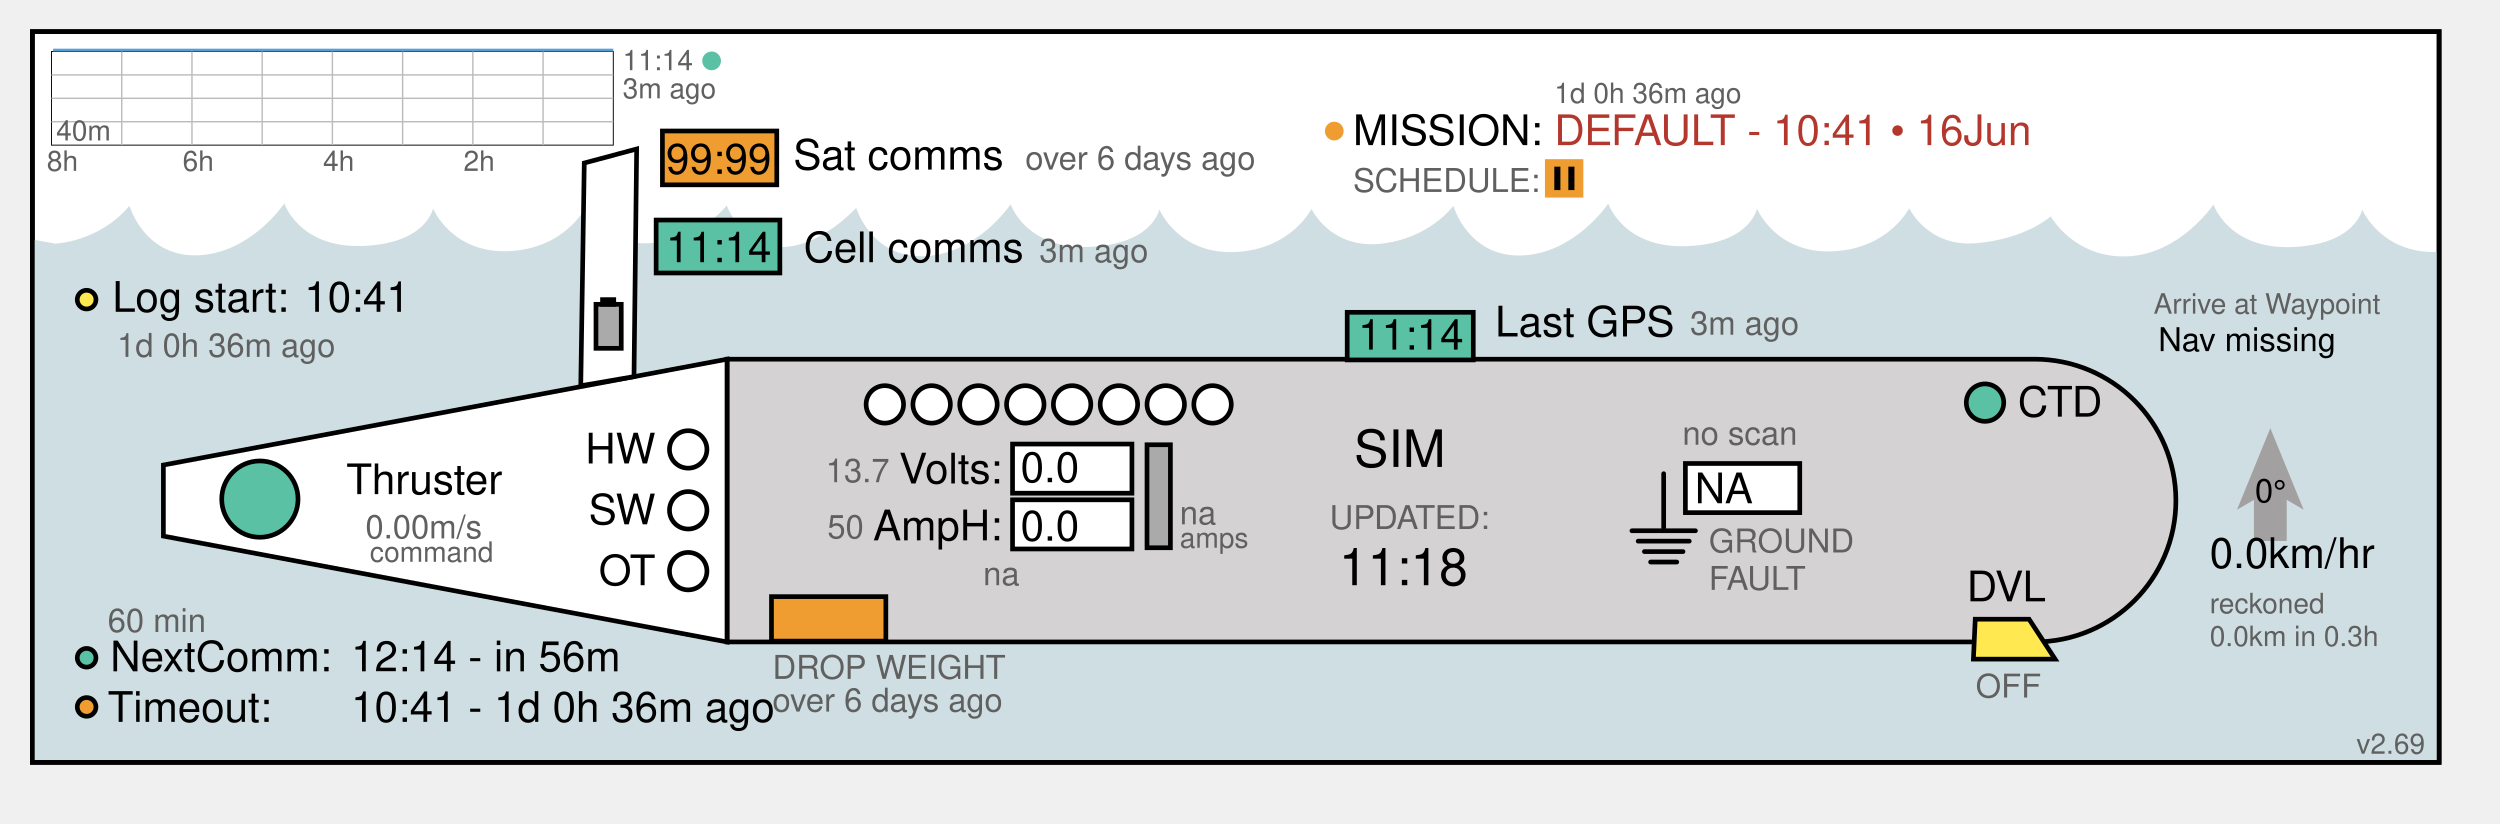
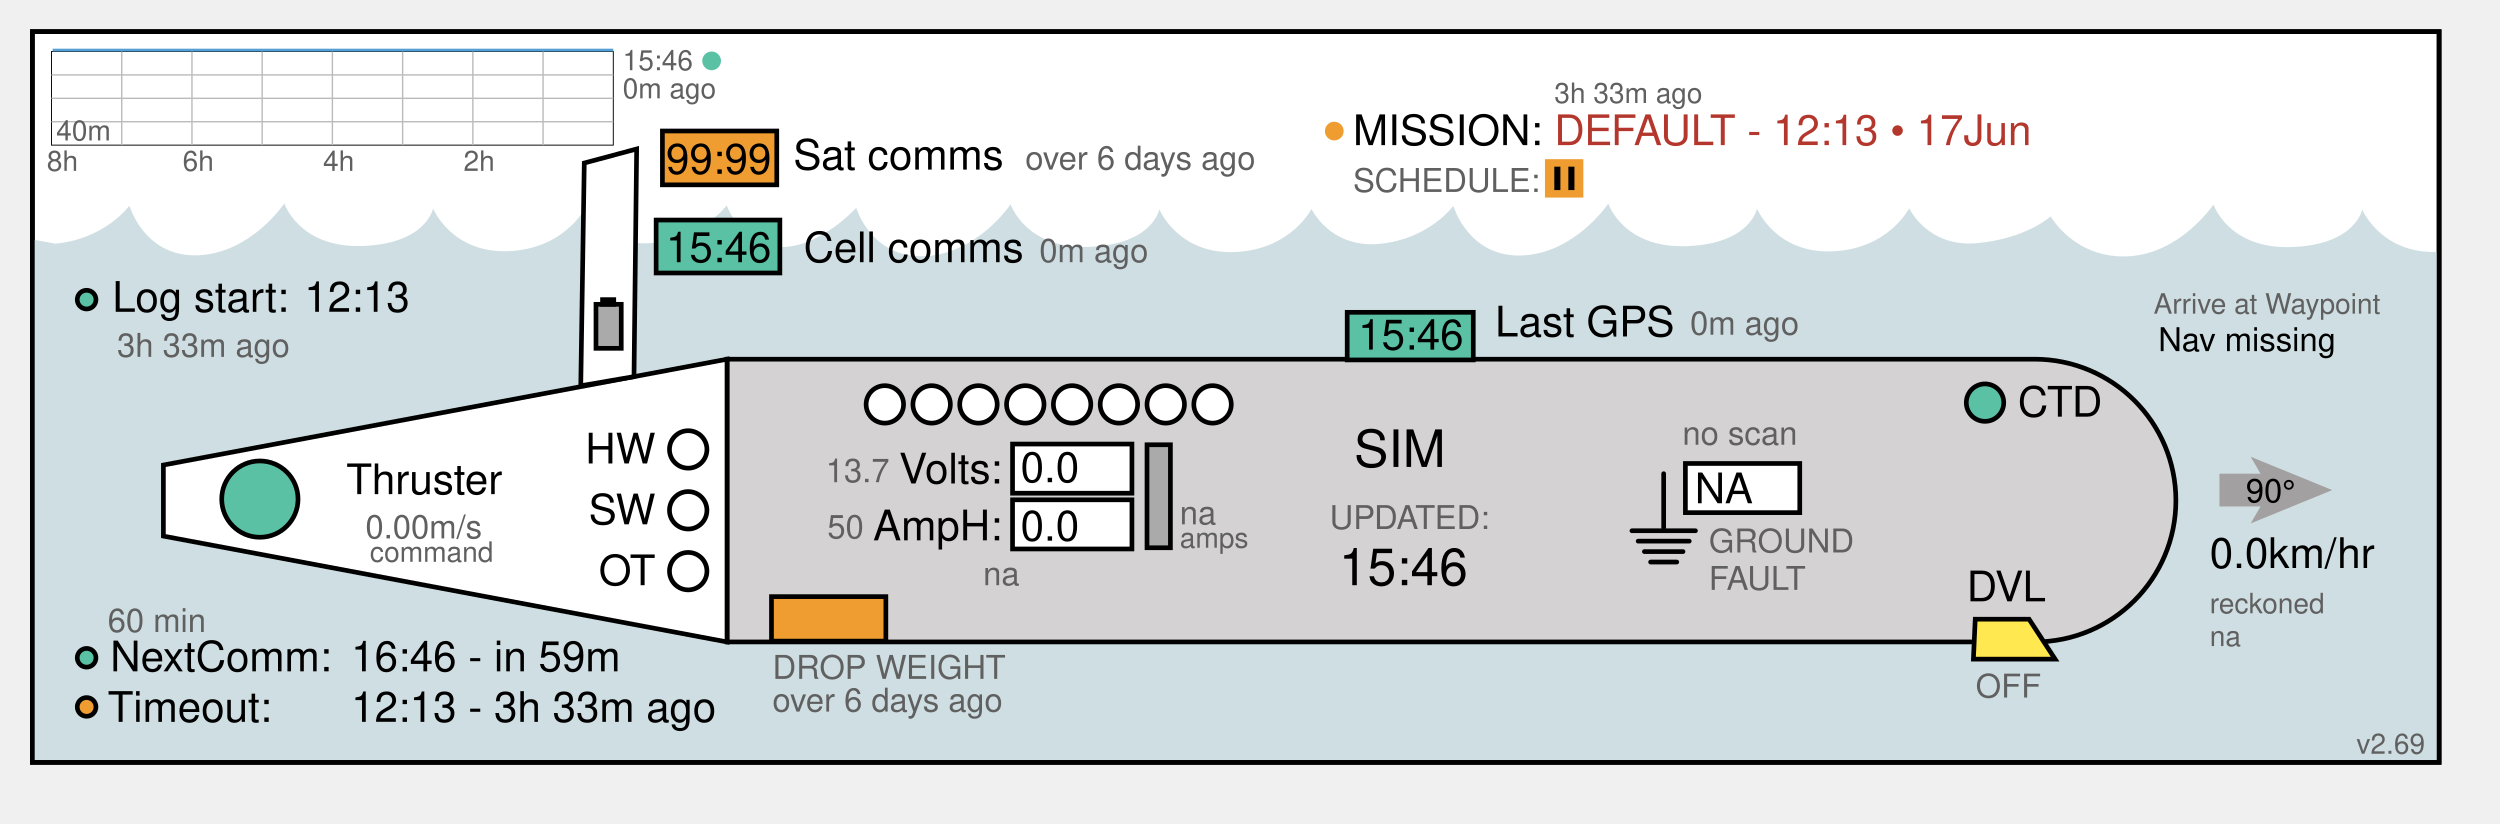
<svg xmlns="http://www.w3.org/2000/svg" version="1.1" id="Layer_1" x="0px" y="0px" viewBox="120 155 534 176" xml:space="preserve">
  <style type="text/css">
	.st0{fill:#CFDEE2;} 
	.st1{fill:none;stroke:#000000; }
	.st2{fill:#D4D2D2;stroke:#000000; } 
	.st3{fill:#FFFFFF;stroke:#000000; } 
	.st4{fill:#5AC1A4;stroke:#000000; } 
	.st5{fill:#FFE850;stroke:#000000; } 
	.st6{fill:#EF9D30;stroke:#000000; } 
	.st7{fill:#FFFFFF;stroke:#000000;stroke-linecap:round; }
	.st8{fill:#C6C4C4;stroke:#000000;stroke-linecap:round; }
	.st9{font-family:HelveticaNeue, Helvetica, Arial, sans-serif;}
	.st10{font-size:9px;}
	.st11{fill:#6D6E6E;stroke:#000000; } 
	.st12{fill:#606060;}  
	.st13{font-size:7px;}
	.st14{font-family:HelveticaNeue-Medium, Helvetica, Arial, sans-serif; }
	.st15{font-size:11px;}
	.st16{fill:#A2A0A0;} 
	.st17{fill:#e3cfa7;} 
	.st18{fill:none;stroke:none; } 
	.st19{fill:#555555;stroke:#000000;stroke-miterlimit:10;}  
	.st20{fill:#e3cfa7;stroke:#000000;stroke-miterlimit:10;}  
	.st21{fill:none;stroke:#46A247;stroke-width:4;stroke-miterlimit:10;} 
	.st22{fill:none;stroke:#555555;stroke-width:9;stroke-linecap:round;stroke-miterlimit:10;} 
	.st23{fill:none;stroke:#46A247;stroke-width:4;stroke-miterlimit:10;} 
	.st24{font-size:6px;}
	.st25{fill:#5AC1A4;stroke:none; } 
	.st26{fill:#FFE850;stroke:none; } 
	.st27{fill:#EF9D30;stroke:none; } 	
	.stwhite{fill:#FFFFFF;stroke:none; } 	
	.st28{fill:#333333; } 
	.st30{font-size:8px;} 
	.st31{fill:#B4372D;} 
	.st32{fill:#aaaaaa;stroke:#000000; } 
	.st33{fill:#FFEEBB;stroke:none; } 
	.stleak2{fill:#7DA6D8;} 
	.stleak1orig{fill:#92c19b;} 
	.stleak1{fill:#a7fbf5;} 
	.sparkbg{fill:#E8E8F0;stroke:none; } 
	.sparkline{fill:none;stroke:#000000; stroke-width:0.2;}  
	.sparkpoly{fill:#549fd4;stroke:none; } 	
	.sparktext{font-size:6px; } 
	.gridline{fill:none;stroke:#BBBBBB; stroke-width:0.3;}  
	</style>
  <rect desc="backgroundbox" x="126.91" y="161.76" class="st3" width="514.08" height="156.08" />
  <g transform="translate(0 8)">
    <g>
      <path class="st0" d="M640.68,200.81v108.71H126.47V198.07l5.36,0.98c10.57-0.98,15.74-8.04,15.74-8.04l0.18,0.2    c0,0,3.21,10.75,14.54,10.32c11.33-0.43,18.44-11.08,18.44-11.08s3.19,9.61,16.79,9.09c13.6-0.52,14.98-8.01,14.98-8.01    s3.95,9.58,16.03,9.12c12.09-0.46,16.47-9.21,16.47-9.21s3.93,8.43,14.49,7.46c10.57-0.98,15.74-8.04,15.74-8.04    s3.15,8.92,11.62,8.92c8.47,0,16.04-8.38,16.04-8.38s3.21,10.75,14.54,10.32c11.33-0.43,18.44-11.08,18.44-11.08    s3.19,9.61,16.79,9.09c13.6-0.52,14.98-8.01,14.98-8.01s3.95,9.58,16.03,9.12c12.09-0.46,16.47-9.21,16.47-9.21    s3.93,8.43,14.49,7.46c10.57-0.98,15.74-8.04,15.74-8.04l0.18,0.2c0,0,3.21,10.75,14.54,10.32c11.33-0.43,18.44-11.08,18.44-11.08    s3.19,9.61,16.79,9.09c13.6-0.52,14.98-8.01,14.98-8.01s3.95,9.58,16.03,9.12c12.09-0.46,16.47-9.21,16.47-9.21    s3.93,8.43,14.49,7.46c10.57-0.98,15.74-5.72,15.74-5.72s5,8.97,16.33,8.54c11.33-0.43,18.44-11.08,18.44-11.08    s3.19,9.61,16.79,9.09c13.6-0.52,14.98-8.01,14.98-8.01S628.59,201.27,640.68,200.81" />
    </g>
  </g>
  <rect desc="dirtbox" x="126.91" y="281.76" class="st18" width="514.08" height="36.08" />
  <rect desc="backgroundbox" x="126.91" y="161.76" class="st1" width="514.08" height="156.08" />
  <line desc="bigcable" class="st18" x1="250.77" y1="292.21" x2="268.73" y2="281.71" />
  <path desc="smallcable" class="st18" d="M137.01,323.1c0,0,7.44-8.93,20.84-8.93s20.85,8.93,42.05,8.93s29.77-18.98,47.66-28.86" />
  <path class="st2" d="M554.57,292.12l-279.27,0l0-60.4l279.27,0c16.68,0,30.2,13.52,30.2,30.2v0  C584.77,278.6,571.25,292.12,554.57,292.12z" />
  <polygon class="st3" points="154.9,269.51 275.29,292.12 275.29,231.72 154.9,254.33 " />
  <polygon class="st3" points="255.42,235.44 244.05,237.4 244.8,189.82 255.99,186.82 " />
  <text desc="HardwareLabel" text-anchor="end" transform="matrix(1 0 0 1 260 254)" class="st9 st10">HW</text>
  <text desc="SoftwareLabel" text-anchor="end" transform="matrix(1 0 0 1 260 267)" class="st9 st10">SW</text>
  <text desc="OtherLabel" text-anchor="end" transform="matrix(1 0 0 1 260 280)" class="st9 st10">OT</text>
  <text desc="text_batteryduration" x="372" y="255" class="st18 st9 st13">na</text>
  <text desc="text_durationlabel" x="372" y="260" class="st18 st9 st24" />
  <rect desc="current" x="365" y="250" class="st32" width="5" height="22" />
  <text desc="text_current" x="372" y="267" class="st12 st9 st13">na</text>
  <rect desc="drop" x="284.79" y="282.44" class="st6" width="24.43" height="9.5" />
  <g>
    <line class="st7" x1="475.36" y1="256.18" x2="475.36" y2="267.72" />
    <line class="st7" x1="468.58" y1="268.37" x2="482.15" y2="268.37" />
    <line class="st7" x1="469.91" y1="270.59" x2="480.82" y2="270.59" />
    <line class="st7" x1="471.24" y1="272.82" x2="479.49" y2="272.82" />
  </g>
  <line class="st8" x1="472.57" y1="275.05" x2="478.16" y2="275.05" />
  <circle desc="thrust" class="st4" cx="175.51" cy="261.61" r="8.15" />
  <g>
    <circle desc="bat1" class="st3" cx="309" cy="241.38" r="4" />
    <circle desc="bat2" class="st3" cx="319" cy="241.38" r="4" />
    <circle desc="bat3" class="st3" cx="329" cy="241.38" r="4" />
    <circle desc="bat4" class="st3" cx="339" cy="241.38" r="4" />
    <circle desc="bat5" class="st3" cx="349" cy="241.38" r="4" />
    <circle desc="bat6" class="st3" cx="359" cy="241.38" r="4" />
    <circle desc="bat7" class="st3" cx="369" cy="241.38" r="4" />
    <circle desc="bat8" class="st3" cx="379" cy="241.38" r="4" />
  </g>
  <rect desc="argobattery_back" x="247.3" y="220" class="st32" width="5.4" height="9.4" />
  <rect desc="argobattery_top" x="248.7" y="219" class="st32" width="2.4" height="1" />
  <rect desc="argobattery" x="247.5" y="220" class="st18" width="5" height="9" />
  <circle desc="CTD" class="st4" cx="544" cy="241" r="4" />
  <circle desc="missiondefault" class="st27" cx="405" cy="183" r="2" />
  <circle desc="scheduleddefault" class="st18" cx="405" cy="193.5" r="1.6" />
  <circle desc="commoverdue" class="st4" cx="138.5" cy="295.5" r="2" />
-   <circle desc="logoverdue" class="st5" cx="138.5" cy="219" r="2" />
+   <circle desc="logoverdue" class="st4" cx="138.5" cy="219" r="2" />
  <circle desc="missionoverdue" class="st6" cx="138.5" cy="306" r="2" />
  <rect desc="satcomm" x="261.49" y="182.98" class="st6" width="24.43" height="11.5" />
  <rect desc="cell" x="260.15" y="202" class="st4" width="26.43" height="11.31" />
  <rect desc="gps" x="407.76" y="221.71" class="st4" width="26.93" height="10.17" />
  <rect desc="amps" x="336.28" y="261.76" class="st3" width="25.5" height="10.5" />
  <rect desc="volts" x="336.28" y="249.85" class="st3" width="25.5" height="10.5" />
  <rect desc="gf_rect" x="480" y="254.0" class="st3" width="24.43" height="10.5" />
  <circle desc="HW" class="st3" cx="267" cy="251" r="4" />
  <circle desc="SW" class="st3" cx="267" cy="264" r="4" />
  <circle desc="OT" class="st3" cx="267" cy="277" r="4" />
  <polygon desc="dvl" class="st5" points="541.91,287.26 553.41,287.26 558.97,295.79 541.52,295.79 " />
  <polygon desc="cart" class="st18" points="348.8,282.24 348.8,315.73 524.05,315.73 524.05,282.24 503.4,282.24 496.15,301.22 381.17,301.22   369.22,282.74 " />
  <circle desc="circle1" class="st18" cx="362.59" cy="298.44" r="5.86" />
  <circle desc="circle2" class="st18" cx="510.1" cy="298.44" r="5.86" />
  <text desc="text_flowago" transform="matrix(1 0 0 1 541.0 272.0)" class="st12 st9 st13" />
  <circle desc="UBAT" class="st18" cx="544" cy="251" r="4" />
  <circle desc="flow" class="st18" cx="544" cy="261" r="4" />
  <text desc="text_cameraago" transform="matrix(1 0 0 1 558 258)" class="st12 st9 st13" />
  <rect desc="CameraBody" class="st18" x="540" y="250" width="16" height="10" />
  <circle desc="CameraLens" class="st18" cx="548" cy="255" r="3" />
  <polygon desc="LowGF" class="st18" points="510,263 514,255 506,255 510,263" />
  <polygon desc="HighGF" class="st18" points="510,255 514,263 506,263 510,255" />
-   <g desc="arrow" transform="rotate (-90,604.94,259.74), rotate(0,605,259.74)">
+   <g desc="arrow" transform="rotate (-90,604.94,259.74), rotate(90,605,259.74)">
    <rect x="594.14" y="256.24" class="st16" width="11.73" height="7" />
    <g>
      <polygon class="st16" points="618.22,259.74 600.81,266.86 604.94,259.74 600.81,252.63" />
    </g>
  </g>
-   <text desc="mission" transform="matrix(1 0 0 1 452.0 186)" class="st9 st10 st12 st31">DEFAULT - 10:41 • 16Jun</text>
-   <text desc="text_missionago" transform="matrix(1 0 0 1 452 177)" class="st12 st9 sparktext">1d 0h 36m ago</text>
+   <text desc="mission" transform="matrix(1 0 0 1 452.0 186)" class="st9 st10 st12 st31">DEFAULT - 12:13 • 17Jun</text>
+   <text desc="text_missionago" transform="matrix(1 0 0 1 452 177)" class="st12 st9 sparktext">3h 33m ago</text>
  <text desc="missionsched" transform="matrix(1 0 0 1 460 196)" class="st12 st9 st13" />
-   <text desc="text_cell" transform="matrix(1 0 0 1 262.2472 211)" class="st9 st10">11:14</text>
+   <text desc="text_cell" transform="matrix(1 0 0 1 262.2472 211)" class="st9 st10">15:46</text>
  <text desc="text_sat" transform="matrix(1 0 0 1 262.2478 192.1254)" class="st9 st10">99:99</text>
-   <text desc="text_gps" transform="matrix(1 0 0 1 410.1005 229.6799)" class="st9 st10">11:14</text>
-   <text desc="text_bearing" transform="matrix(1 0 0 1 605 262.3)" text-anchor="middle" class="st9 st13">0°</text>
+   <text desc="text_gps" transform="matrix(1 0 0 1 410.1005 229.6799)" class="st9 st10">15:46</text>
+   <text desc="text_bearing" transform="matrix(1 0 0 1 605 262.3)" text-anchor="middle" class="st9 st13">90°</text>
  <text desc="text_thrusttime" transform="matrix(1 0 0 1 592 276.3205)" class="st9 st10">0.0km/hr</text>
  <text desc="text_needcommstime" transform="matrix(1 0 0 1 143 290)" class="st12 st9 st13">60 min</text>
-   <text desc="text_nextcomm" transform="matrix(1 0 0 1 195 298.3899)" class="st9 st10">12:14 - in 56m</text>
-   <text desc="text_timeout" transform="matrix(1 0 0 1 195 309.1899)" class="st9 st10">10:41 - 1d 0h 36m ago</text>
+   <text desc="text_nextcomm" transform="matrix(1 0 0 1 195 298.3899)" class="st9 st10">16:46 - in 59m</text>
+   <text desc="text_timeout" transform="matrix(1 0 0 1 195 309.1899)" class="st9 st10">12:13 - 3h 33m ago</text>
  <text desc="text_commago" transform="matrix(1 0 0 1 339.0 191.2224)" class="st12 st9 st13">over 6 days ago</text>
-   <text desc="text_logtime" transform="matrix(1 0 0 1 185.0 221.6039)" class="st9 st10">10:41</text>
-   <text desc="text_logago" transform="matrix(1 0 0 1 145.0 231.2224)" class="st12 st9 st13">1d 0h 36m ago</text>
-   <text desc="text_cellago" transform="matrix(1 0 0 1 342.0 211)" class="st12 st9 st13">3m ago</text>
+   <text desc="text_logtime" transform="matrix(1 0 0 1 185.0 221.6039)" class="st9 st10">12:13</text>
+   <text desc="text_logago" transform="matrix(1 0 0 1 145.0 231.2224)" class="st12 st9 st13">3h 33m ago</text>
+   <text desc="text_cellago" transform="matrix(1 0 0 1 342.0 211)" class="st12 st9 st13">0m ago</text>
  <text desc="text_argoago" transform="matrix(1 0 0 1 258 227)" class="st12 st9 st13" />
  <text desc="text_volts" transform="matrix(1 0 0 1 338.0 257.9931)" class="st9 st10">0.0</text>
  <text desc="text_amps" transform="matrix(1 0 0 1 338.0 270.4917)" class="st9 st10">0.0</text>
  <text desc="text_ampago" transform="matrix(1 0 0 1 330.0 280.0)" class="st12 st9 st13">na</text>
  <text desc="text_droptime" transform="matrix(1 0 0 1 285 307)" class="st12 st9 st13">over 6 days ago</text>
  <text desc="text_gftime" transform="matrix(1 0 0 1 479.3629 250)" class="st12 st9 st13">no scan</text>
-   <text desc="text_gpsago" transform="matrix(1 0 0 1 481 226.5)" class="st12 st9 st13">3m ago</text>
+   <text desc="text_gpsago" transform="matrix(1 0 0 1 481 226.5)" class="st12 st9 st13">0m ago</text>
  <text desc="text_gf" transform="matrix(1 0 0 1 482 262.4973)" class="st9 st10">NA</text>
  <text desc="text_arrive" transform="matrix(1 0 0 1 580 222)" class="st12 st9 st24">Arrive at Waypoint</text>
  <text desc="text_speed" transform="matrix(1 0 0 1 198.0612 270)" class="st12 st9 st13">0.00m/s</text>
  <text desc="text_vehicle" transform="matrix(1 0 0 1 419 254.7336)" text-anchor="middle" class="st14 st15">SIM</text>
-   <text desc="text_lastupdate" transform="matrix(1 0 0 1 406.0 280.0)" class="st14 st15">11:18</text>
-   <text desc="reckoned_detail" transform="matrix(1 0 0 1 592 293)" class="st12 st9 st24">0.0km in 0.3h</text>
+   <text desc="text_lastupdate" transform="matrix(1 0 0 1 406.0 280.0)" class="st14 st15">15:46</text>
+   <text desc="reckoned_detail" transform="matrix(1 0 0 1 592 293)" class="st12 st9 st24">na</text>
  <text desc="text_arrivestation" transform="matrix(1 0 0 1 581 230)" class="st9 st13">Nav missing</text>
  <text desc="text_stationdist" transform="matrix(1 0 0 1 582 238)" class="st12 st9 st24" />
  <text desc="text_currentdist" transform="matrix(1 0 0 1 582 245)" class="st12 st9 st24" />
  <text desc="text_dvlstatus" transform="matrix(1 0 0 1 542 304)" class="st12 st9 st13">OFF</text>
  <text desc="text_criticalerror" transform="matrix(1 0 0 1 352.0 300)" class="st9 st30 st31" />
  <text desc="text_criticaltime" transform="matrix(1 0 0 1 354 307)" class="st12 st9 st13" />
  <text desc="text_satcomms" transform="matrix(1 0 0 1 289.4541 191.2224)" class="st9 st10 ">Sat comms</text>
  <text desc="text_nextcomms" transform="matrix(1 0 0 1 143.5453 298.3899)" class="st9 st10 ">NextComm:</text>
  <text desc="text_version" transform="matrix(1 0 0 1 638 316)" text-anchor="end" class="st12 st9 st24">v2.69</text>
  <text desc="text_thresh_volt" x="310" y="258" text-anchor="end" class="st12 st9 st13">13.7</text>
  <text desc="text_thresh_amph" x="304.5" y="270" text-anchor="end" class="st12 st9 st13">50</text>
  <text desc="pausedtext" transform="matrix(1 0 0 1 409 196)" class="st12 st9 st13">SCHEDULE:</text>
  <rect x="450" y="189" class="st27" width="8.2" height="8.2" />
  <rect x="452" y="190.6" width="1.3" height="5" />
  <rect x="455" y="190.6" width="1.3" height="5" />
  <g>
    <text transform="matrix(1 0 0 1 485 273)" class="st12 st9 st13">GROUND</text>
    <text transform="matrix(1 0 0 1 485 281)" class="st12 st9 st13">FAULT</text>
  </g>
  <text transform="matrix(1 0 0 1 409.0 186)" class="st9 st10">MISSION:</text>
  <text transform="matrix(1 0 0 1 404.0 268.0)" class="st12 st9 st13">UPDATED:</text>
  <rect desc="sparkbox" x="131" y="166" class="sparkline" width="120" height="20" />
  <polyline desc="sparkline" class="gridline" points="161.0,166 161.0,186" />
  <polyline desc="sparkline" class="gridline" points="191.0,166 191.0,186" />
  <polyline desc="sparkline" class="gridline" points="221.0,166 221.0,186" />
  <polyline desc="sparkline" class="gridline" points="131,171.0 251,171.0" />
  <polyline desc="sparkline" class="gridline" points="131,176.0 251,176.0" />
  <polyline desc="sparkline" class="gridline" points="131,181.0 251,181.0" />
  <polyline desc="minorgrid" class="gridline" points="146.0,166 146.0,186" />
  <polyline desc="minorgrid" class="gridline" points="176.0,166 176.0,186" />
  <polyline desc="minorgrid" class="gridline" points="206.0,166 206.0,186" />
  <polyline desc="minorgrid" class="gridline" points="236.0,166 236.0,186" />
-   <text desc="sparknote" transform="matrix(1 0 0 1 253 170)" class="st12 st9 sparktext">11:14</text>
-   <text desc="sparknote" transform="matrix(1 0 0 1 253 176)" class="st12 st9 sparktext">3m ago</text>
+   <text desc="sparknote" transform="matrix(1 0 0 1 253 170)" class="st12 st9 sparktext">15:46</text>
+   <text desc="sparknote" transform="matrix(1 0 0 1 253 176)" class="st12 st9 sparktext">0m ago</text>
  <text desc="axislabel" transform="matrix(1 0 0 1 159.0 191.5)" class="st12 st9 sparktext">6h</text>
  <text desc="axislabel" transform="matrix(1 0 0 1 189.0 191.5)" class="st12 st9 sparktext">4h</text>
  <text desc="axislabel" transform="matrix(1 0 0 1 219.0 191.5)" class="st12 st9 sparktext">2h</text>
  <text desc="axislabel" transform="matrix(1 0 0 1 130 191.5)" class="st12 st9 sparktext">8h</text>
  <circle desc="spr_is_old" class="st25" cx="272" cy="168" r="2" />
-   <polygon desc="sparkpoly" class="sparkpoly" points="131.347,165.4 131.347,166 131.347,166 132.694,166 132.694,166 134.024,166 134.024,166 135.354,166 135.354,166 136.683,166 136.683,166 138.012,166 138.012,166 139.342,166 139.342,166 140.669,166 140.669,166 141.999,166 141.999,166 143.329,166 143.329,166 144.659,166 144.659,166 145.988,166 145.988,166 147.315,166 147.315,166 148.647,166 148.647,166 149.975,166 149.975,166 151.306,166 151.306,166 152.632,166 152.632,166 153.963,166 153.963,166 155.293,166 155.293,166 156.62,166 156.62,166 157.952,166 157.952,166 159.28,166 159.28,166 160.609,166 160.609,166 161.937,166 161.937,166 163.266,166 163.266,166 164.596,166 164.596,166 165.926,166 165.926,166 167.257,166 167.257,166 168.585,166 168.585,166 169.914,166 169.914,166 171.244,166 171.244,166 172.573,166 172.573,166 173.903,166 173.903,166 175.231,166 175.231,166 176.56,166 176.56,166 177.89,166 177.89,166 179.219,166 179.219,166 180.549,166 180.549,166 181.876,166 181.876,166 183.206,166 183.206,166 184.536,166 184.536,166 185.863,166 185.863,166 187.194,166 187.194,166 188.524,166 188.524,166 189.852,166 189.852,166 191.181,166 191.181,166 192.511,166 192.511,166 193.841,166 193.841,166 195.17,166 195.17,166 196.499,166 196.499,166 197.829,166 197.829,166 199.157,166 199.157,166 200.488,166 200.488,166 201.816,166 201.816,166 203.145,166 203.145,166 204.475,166 204.475,166 205.805,166 205.805,166 207.134,166 207.134,166 208.462,166 208.462,166 209.793,166 209.793,166 211.121,166 211.121,166 212.45,166 212.45,166 213.78,166 213.78,166 215.11,166 215.11,166 216.439,166 216.439,166 217.767,166 217.767,166 219.098,166 219.098,166 220.426,166 220.426,166 221.756,166 221.756,166 223.085,166 223.085,166 224.414,166 224.414,166 225.744,166 225.744,166 227.072,166 227.072,166 228.403,166 228.403,166 229.731,166 229.731,166 231.061,166 231.061,166 232.388,166 232.388,166 233.719,166 233.719,166 235.047,166 235.047,166 236.377,166 236.377,166 237.708,166 237.708,166 239.036,166 239.036,166 240.365,166 240.365,166 241.695,166 241.695,166 243.024,166 243.024,166 244.352,166 244.352,166 245.682,166 245.682,166 247.011,166 247.011,166 248.341,166 248.341,166 249.668,166 249.668,166 251,166 251,166  251,165.4" />
+   <polygon desc="sparkpoly" class="sparkpoly" points="131.245,165.4 131.245,166 131.245,166 132.575,166 132.575,166 133.904,166 133.904,166 135.233,166 135.233,166 136.563,166 136.563,166 137.893,166 137.893,166 139.222,166 139.222,166 140.55,166 140.55,166 141.88,166 141.88,166 143.209,166 143.209,166 144.538,166 144.538,166 145.868,166 145.868,166 147.198,166 147.198,166 148.527,166 148.527,166 149.855,166 149.855,166 151.185,166 151.185,166 152.514,166 152.514,166 153.844,166 153.844,166 155.173,166 155.173,166 156.501,166 156.501,166 157.832,166 157.832,166 159.16,166 159.16,166 160.49,166 160.49,166 161.819,166 161.819,166 163.149,166 163.149,166 164.476,166 164.476,166 165.806,166 165.806,166 167.135,166 167.135,166 168.465,166 168.465,166 169.795,166 169.795,166 171.124,166 171.124,166 172.453,166 172.453,166 173.783,166 173.783,166 175.111,166 175.111,166 176.44,166 176.44,166 177.77,166 177.77,166 179.099,166 179.099,166 180.429,166 180.429,166 181.756,166 181.756,166 183.088,166 183.088,166 184.416,166 184.416,166 185.745,166 185.745,166 187.075,166 187.075,166 188.404,166 188.404,166 189.732,166 189.732,166 191.063,166 191.063,166 192.391,166 192.391,166 193.72,166 193.72,166 195.05,166 195.05,166 195.052,166 195.052,166 196.405,166 196.405,166 197.715,166 197.715,166 197.794,166 197.794,166 199.159,166 199.159,166 200.489,166 200.489,166 201.818,166 201.818,166 203.146,166 203.146,166 204.477,166 204.477,166 205.804,166 205.804,166 207.134,166 207.134,166 208.464,166 208.464,166 209.794,166 209.794,166 211.123,166 211.123,166 212.451,166 212.451,166 213.782,166 213.782,166 215.11,166 215.11,166 216.44,166 216.44,166 217.769,166 217.769,166 219.098,166 219.098,166 220.428,166 220.428,166 221.756,166 221.756,166 223.087,166 223.087,166 224.414,166 224.414,166 225.745,166 225.745,166 227.074,166 227.074,166 228.403,166 228.403,166 229.733,166 229.733,166 231.061,166 231.061,166 232.392,166 232.392,166 233.719,166 233.719,166 235.049,166 235.049,166 236.379,166 236.379,166 237.708,166 237.708,166 239.038,166 239.038,166 240.366,166 240.366,166 241.695,166 241.695,166 243.025,166 243.025,166 244.354,166 244.354,166 245.684,166 245.684,166 247.013,166 247.013,166 248.343,166 248.343,166 249.671,166 249.671,166 251,166 251,166  251,165.4" />
  <text desc="sparknote" transform="matrix(1 0 0 1 132 185)" class="st12 st9 sparktext">40m</text>
  <text desc="reckoned_label" transform="matrix(1 0 0 1 592 286)" class="st12 st9 st24">reckoned</text>
  <text desc="speeded_label" transform="matrix(1 0 0 1 199 275)" class="st12 st9 st24">command</text>
  <text transform="matrix(1 0 0 1 334 258.2642)" text-anchor="end" class="st9 st10">Volts:</text>
  <text transform="matrix(1 0 0 1 334 270.4165)" text-anchor="end" class="st9 st10">AmpH:</text>
  <text desc="text_amplabel" x="372" y="272" class="st12 st9 st24">amps</text>
  <text transform="matrix(1 0 0 1 285 300)" class="st12 st9 st13">DROP WEIGHT</text>
  <text transform="matrix(1 0 0 1 143.0 309.1899)" class="st9 st10">Timeout: </text>
  <text desc="" transform="matrix(1 0 0 1 551 244)" class="st9 st10">CTD</text>
  <text transform="matrix(1 0 0 1 540.0956 283.4494)" class="st9 st10">DVL</text>
  <text transform="matrix(1 0 0 1 439.3514 226.8654)" class="st9 st10">Last GPS</text>
  <text transform="matrix(1 0 0 1 291.6499 211)" class="st9 st10">Cell comms</text>
  <text transform="matrix(1 0 0 1 144.0 221.6039)" class="st9 st10">Log start:</text>
  <text transform="matrix(1 0 0 1 193.9667 260.552)" class="st9 st10">Thruster</text>
</svg>
